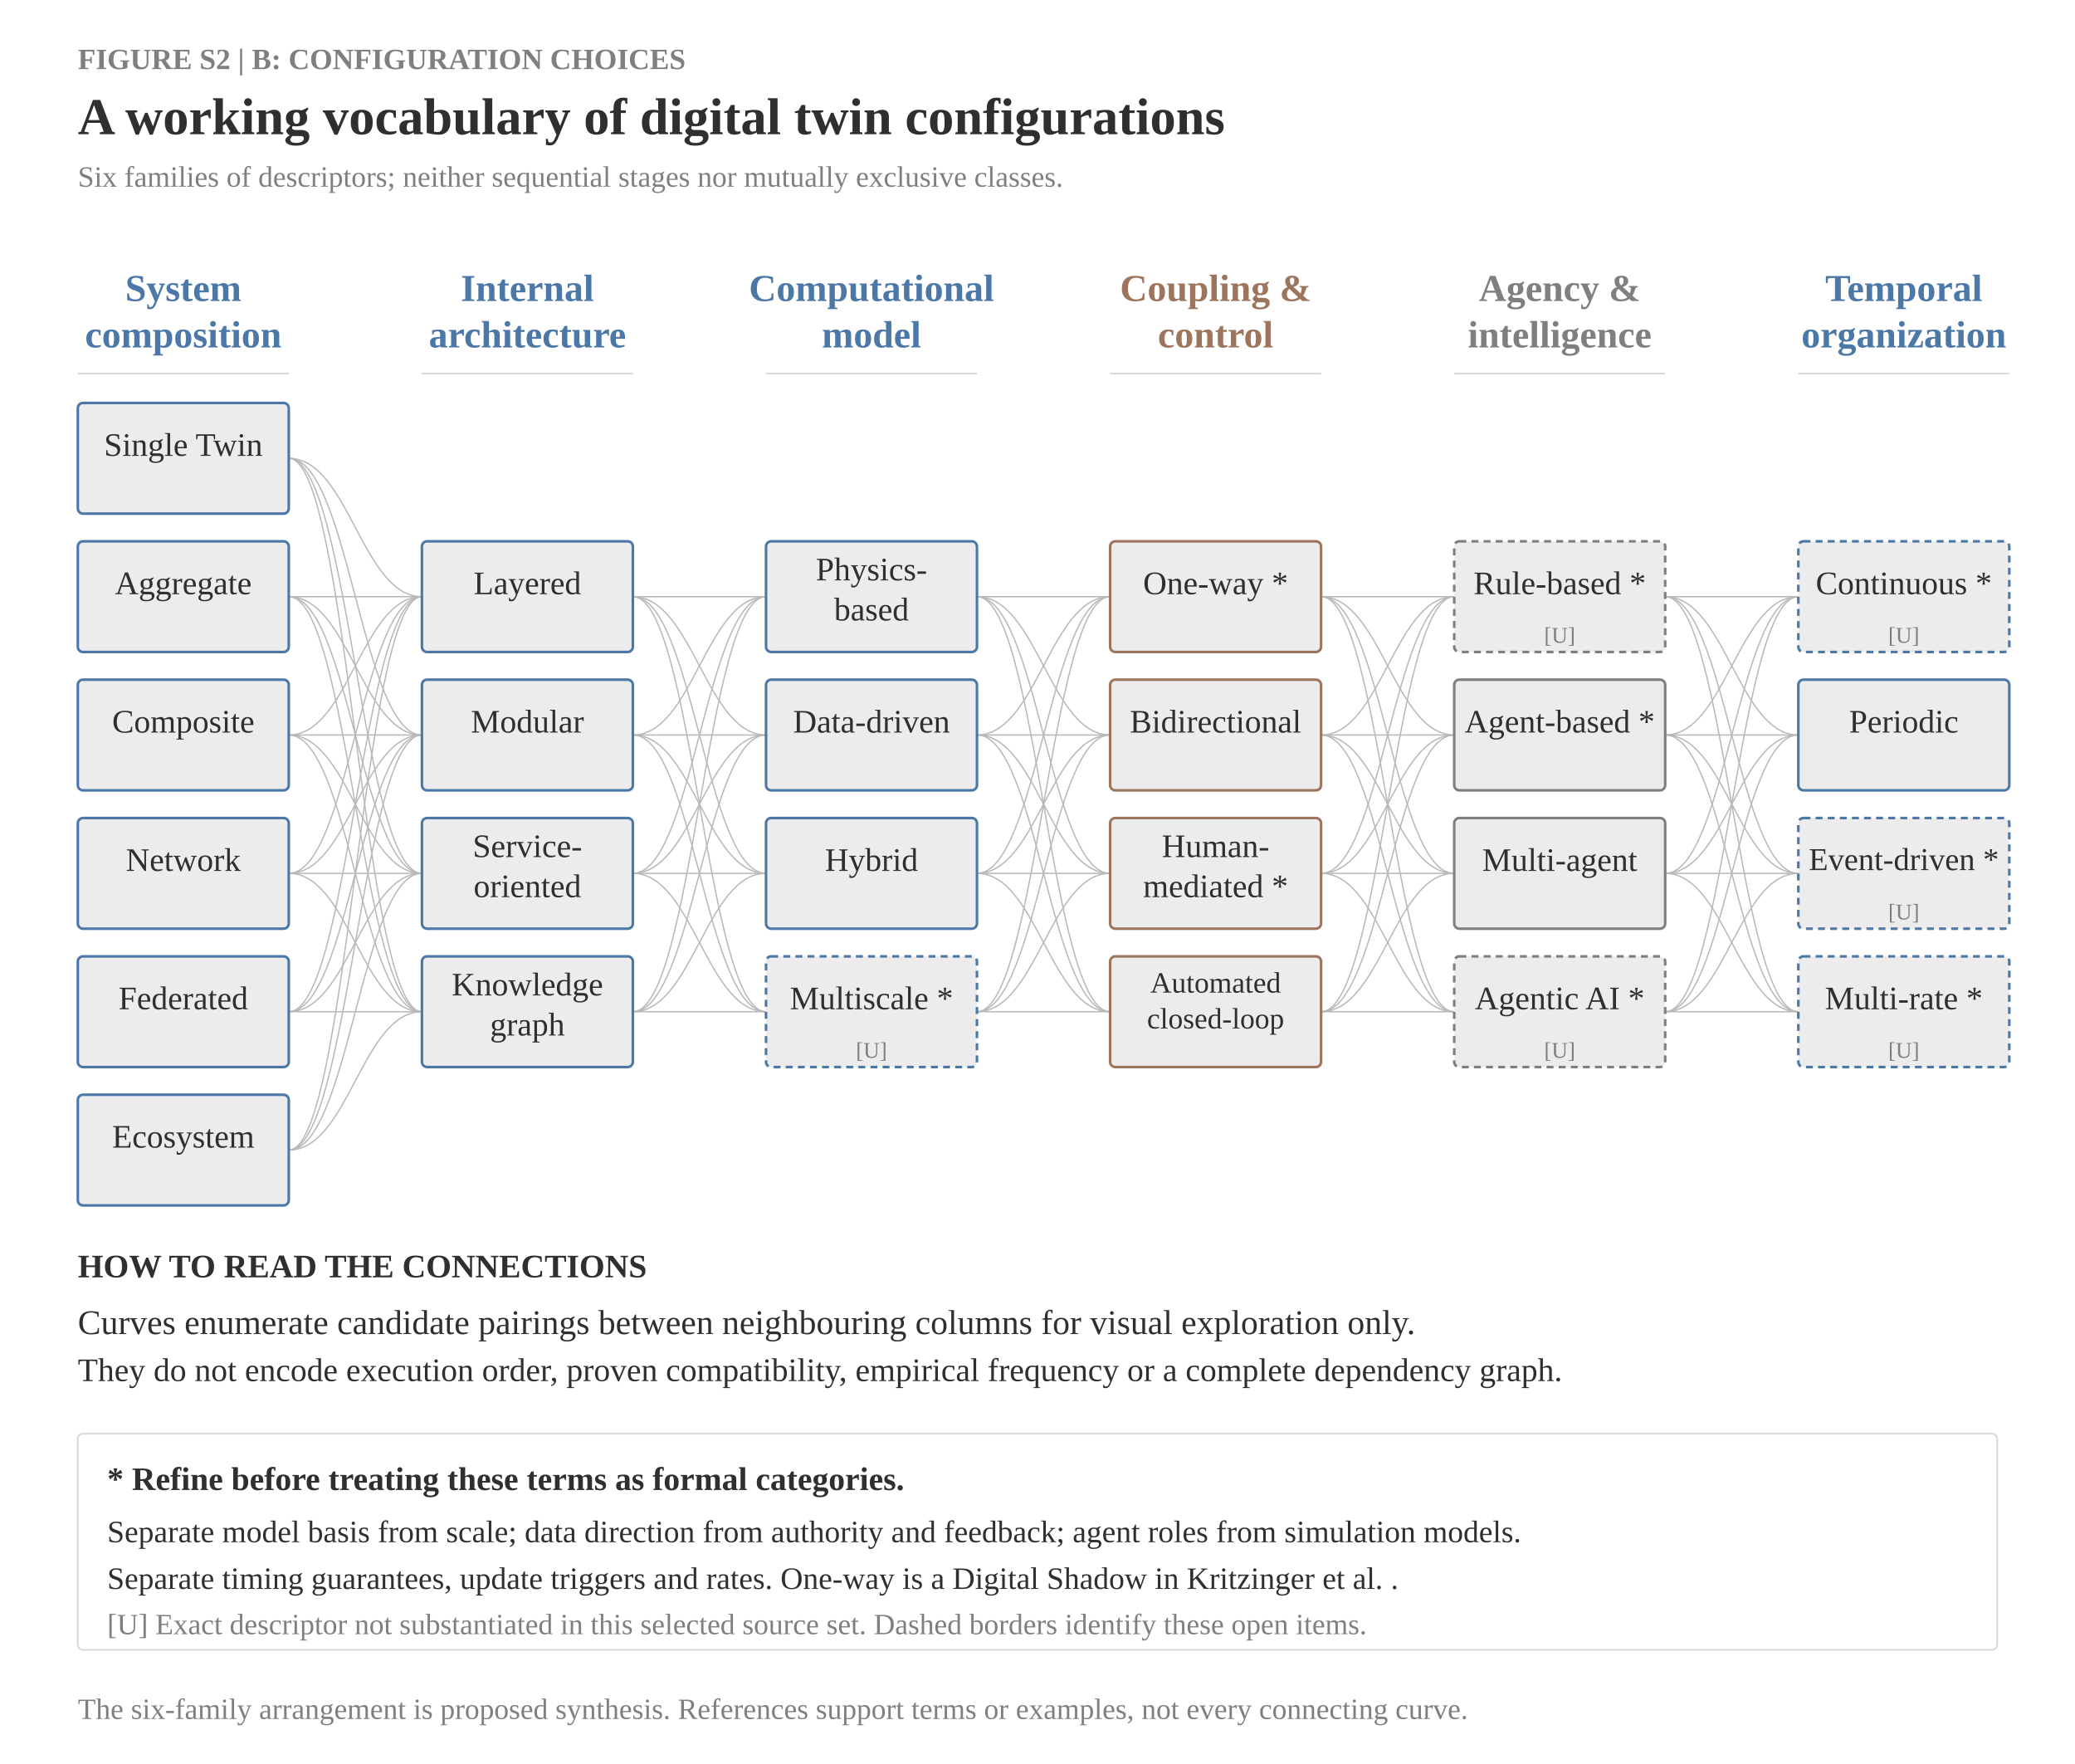
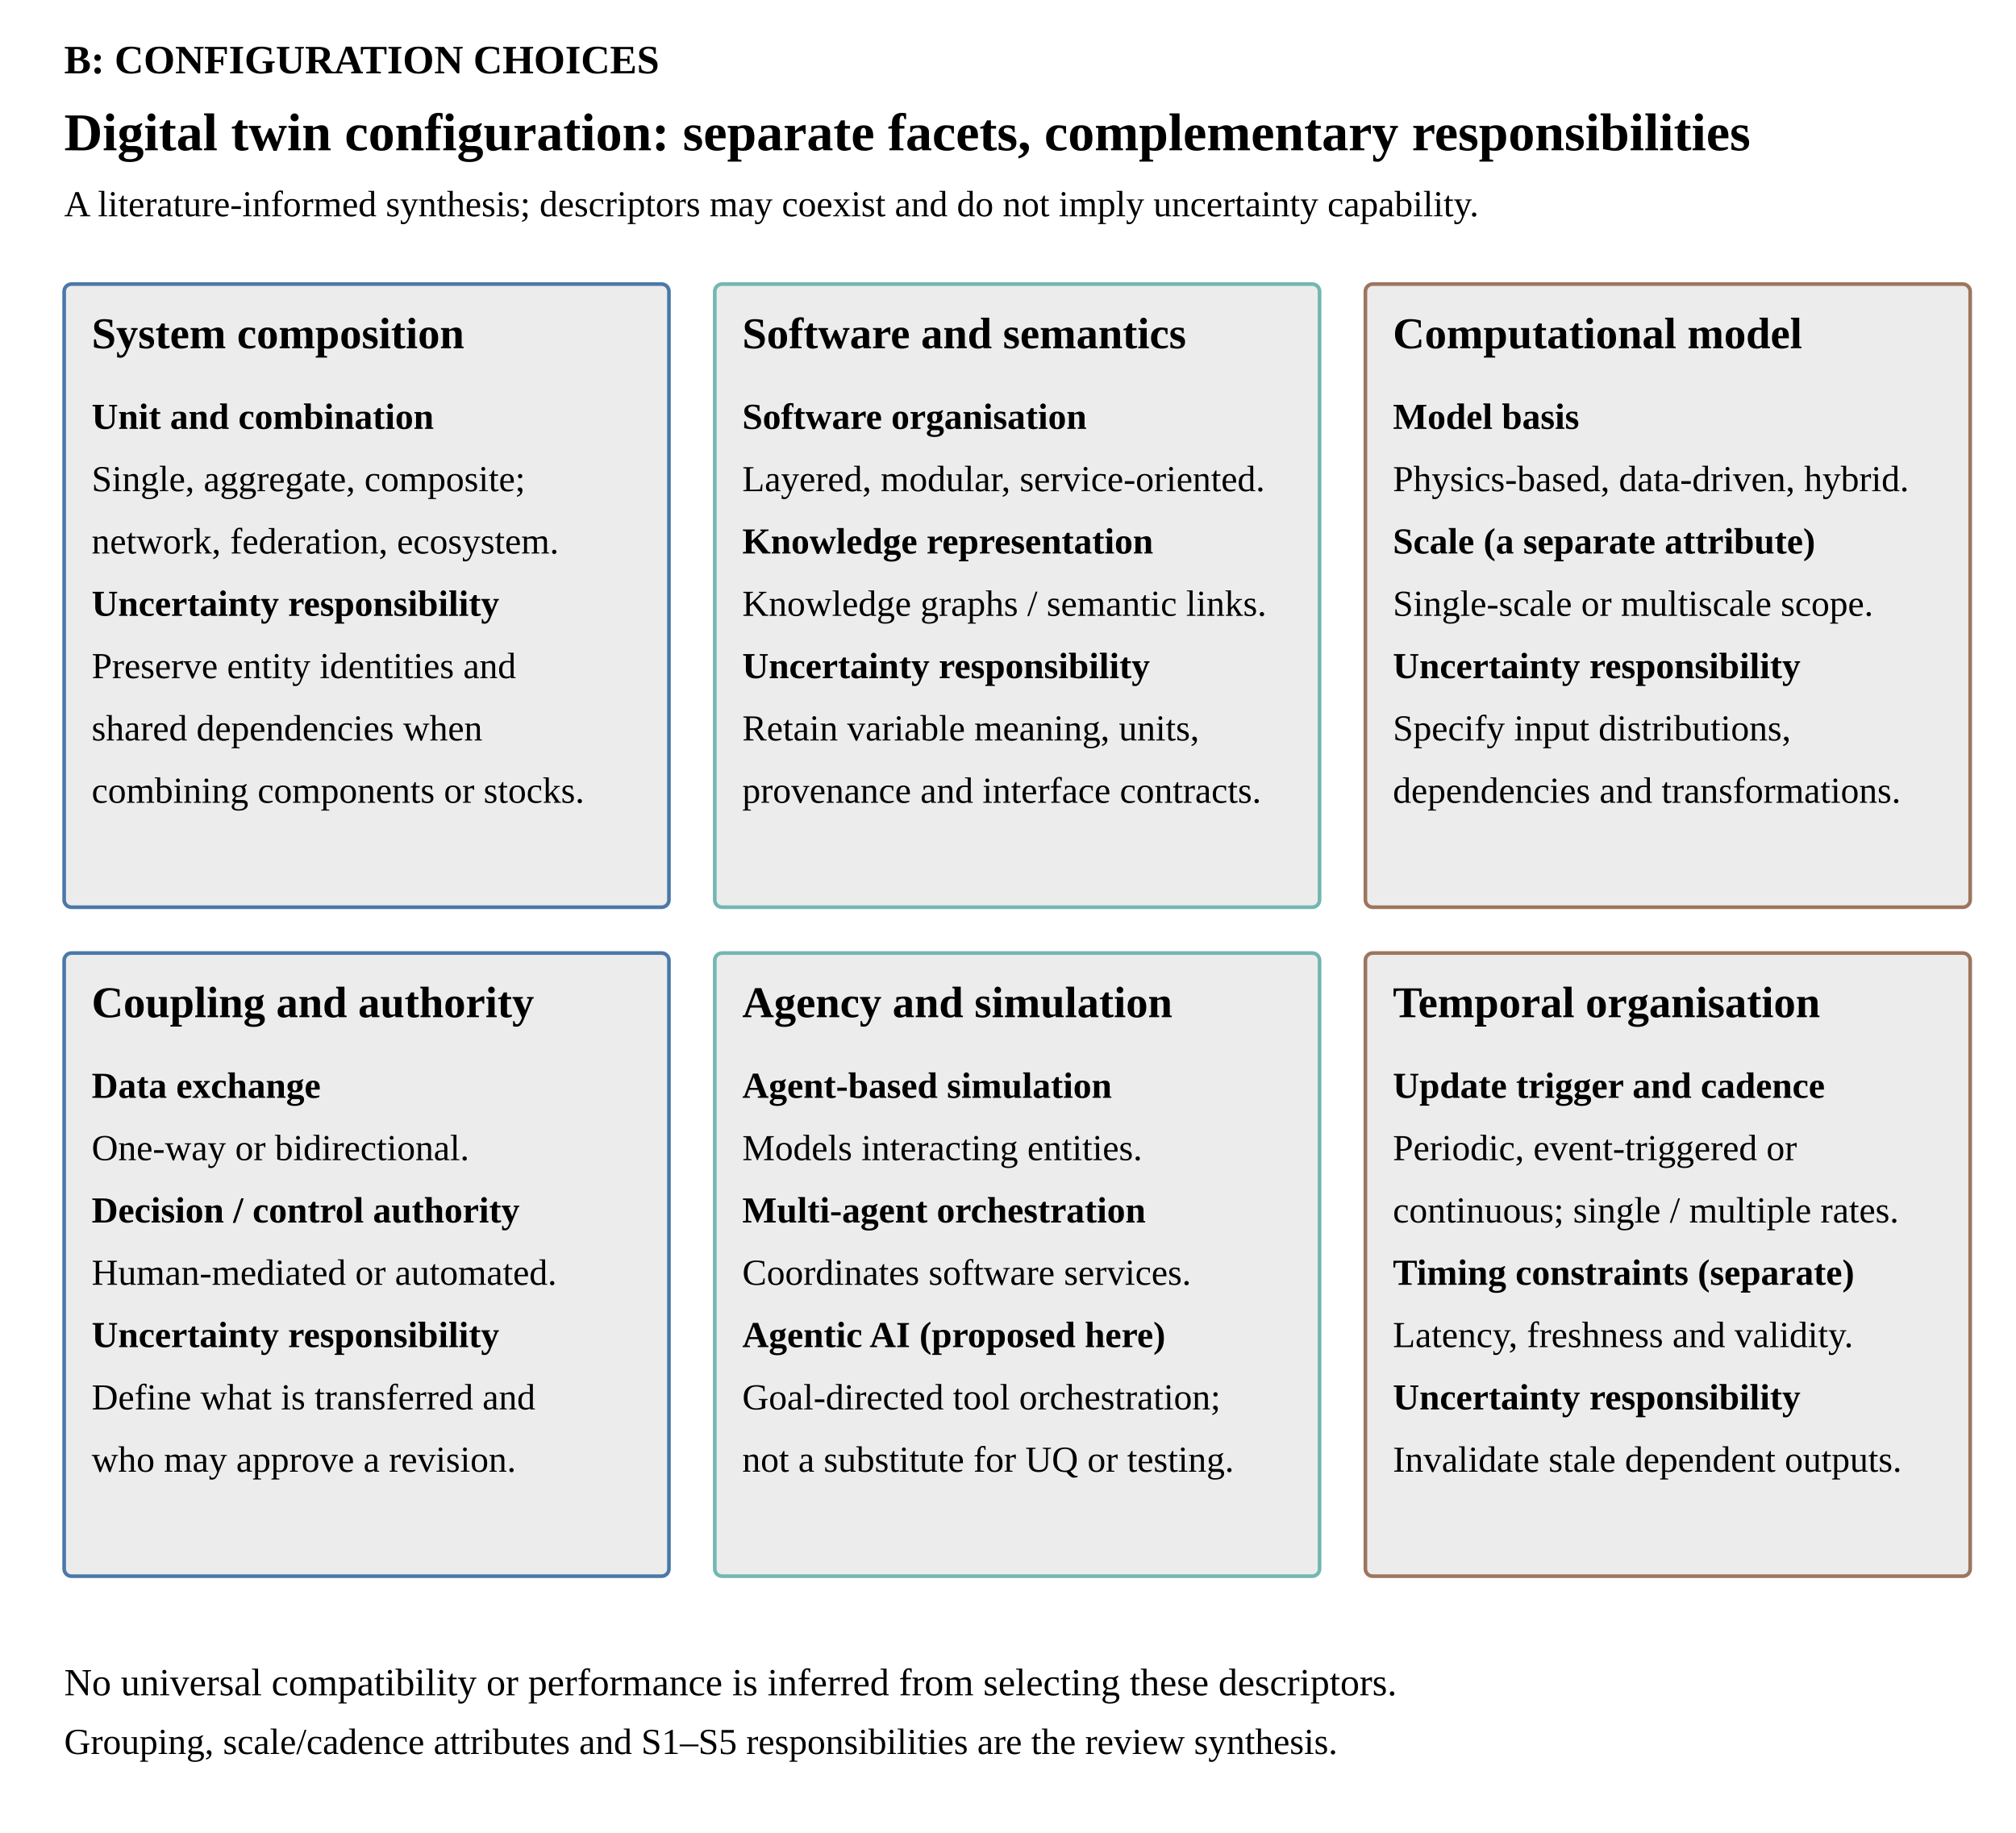
- <svg xmlns="http://www.w3.org/2000/svg" width="190mm" height="161.500mm" viewBox="0 0 1200 1020" role="img">
-   <rect x="0" y="0" width="1200" height="1020" rx="0" fill="#ffffff" stroke="none" stroke-width="1" />
-   <text x="45" y="39.94" font-family="Times New Roman, Liberation Serif, serif" font-size="17" font-weight="bold" font-style="normal" text-anchor="start" fill="#7f7f7f">FIGURE S2  |  B: CONFIGURATION CHOICES</text>
-   <text x="45" y="77.6" font-family="Times New Roman, Liberation Serif, serif" font-size="30" font-weight="bold" font-style="normal" text-anchor="start" fill="#2f2f2f">A working vocabulary of digital twin configurations</text>
-   <text x="45" y="107.94" font-family="Times New Roman, Liberation Serif, serif" font-size="17" font-weight="normal" font-style="normal" text-anchor="start" fill="#7f7f7f">Six families of descriptors; neither sequential stages nor mutually exclusive classes.</text>
-   <path d="M167,265.0 C201.65,265.0 209.35,345.0 244,345.0" fill="none" stroke="#b8b8b8" stroke-width="0.75" />
-   <path d="M167,265.0 C201.65,265.0 209.35,425.0 244,425.0" fill="none" stroke="#b8b8b8" stroke-width="0.75" />
-   <path d="M167,265.0 C201.65,265.0 209.35,505.0 244,505.0" fill="none" stroke="#b8b8b8" stroke-width="0.75" />
-   <path d="M167,265.0 C201.65,265.0 209.35,585.0 244,585.0" fill="none" stroke="#b8b8b8" stroke-width="0.75" />
-   <path d="M167,345.0 C201.65,345.0 209.35,345.0 244,345.0" fill="none" stroke="#b8b8b8" stroke-width="0.75" />
-   <path d="M167,345.0 C201.65,345.0 209.35,425.0 244,425.0" fill="none" stroke="#b8b8b8" stroke-width="0.75" />
-   <path d="M167,345.0 C201.65,345.0 209.35,505.0 244,505.0" fill="none" stroke="#b8b8b8" stroke-width="0.75" />
-   <path d="M167,345.0 C201.65,345.0 209.35,585.0 244,585.0" fill="none" stroke="#b8b8b8" stroke-width="0.75" />
-   <path d="M167,425.0 C201.65,425.0 209.35,345.0 244,345.0" fill="none" stroke="#b8b8b8" stroke-width="0.75" />
-   <path d="M167,425.0 C201.65,425.0 209.35,425.0 244,425.0" fill="none" stroke="#b8b8b8" stroke-width="0.75" />
-   <path d="M167,425.0 C201.65,425.0 209.35,505.0 244,505.0" fill="none" stroke="#b8b8b8" stroke-width="0.75" />
-   <path d="M167,425.0 C201.65,425.0 209.35,585.0 244,585.0" fill="none" stroke="#b8b8b8" stroke-width="0.75" />
-   <path d="M167,505.0 C201.65,505.0 209.35,345.0 244,345.0" fill="none" stroke="#b8b8b8" stroke-width="0.75" />
-   <path d="M167,505.0 C201.65,505.0 209.35,425.0 244,425.0" fill="none" stroke="#b8b8b8" stroke-width="0.75" />
-   <path d="M167,505.0 C201.65,505.0 209.35,505.0 244,505.0" fill="none" stroke="#b8b8b8" stroke-width="0.75" />
-   <path d="M167,505.0 C201.65,505.0 209.35,585.0 244,585.0" fill="none" stroke="#b8b8b8" stroke-width="0.75" />
-   <path d="M167,585.0 C201.65,585.0 209.35,345.0 244,345.0" fill="none" stroke="#b8b8b8" stroke-width="0.75" />
-   <path d="M167,585.0 C201.65,585.0 209.35,425.0 244,425.0" fill="none" stroke="#b8b8b8" stroke-width="0.75" />
-   <path d="M167,585.0 C201.65,585.0 209.35,505.0 244,505.0" fill="none" stroke="#b8b8b8" stroke-width="0.75" />
-   <path d="M167,585.0 C201.65,585.0 209.35,585.0 244,585.0" fill="none" stroke="#b8b8b8" stroke-width="0.75" />
-   <path d="M167,665.0 C201.65,665.0 209.35,345.0 244,345.0" fill="none" stroke="#b8b8b8" stroke-width="0.75" />
-   <path d="M167,665.0 C201.65,665.0 209.35,425.0 244,425.0" fill="none" stroke="#b8b8b8" stroke-width="0.75" />
-   <path d="M167,665.0 C201.65,665.0 209.35,505.0 244,505.0" fill="none" stroke="#b8b8b8" stroke-width="0.75" />
-   <path d="M167,665.0 C201.65,665.0 209.35,585.0 244,585.0" fill="none" stroke="#b8b8b8" stroke-width="0.75" />
-   <path d="M366,345.0 C400.65,345.0 408.35,345.0 443,345.0" fill="none" stroke="#b8b8b8" stroke-width="0.75" />
-   <path d="M366,345.0 C400.65,345.0 408.35,425.0 443,425.0" fill="none" stroke="#b8b8b8" stroke-width="0.75" />
-   <path d="M366,345.0 C400.65,345.0 408.35,505.0 443,505.0" fill="none" stroke="#b8b8b8" stroke-width="0.75" />
-   <path d="M366,345.0 C400.65,345.0 408.35,585.0 443,585.0" fill="none" stroke="#b8b8b8" stroke-width="0.75" />
-   <path d="M366,425.0 C400.65,425.0 408.35,345.0 443,345.0" fill="none" stroke="#b8b8b8" stroke-width="0.75" />
-   <path d="M366,425.0 C400.65,425.0 408.35,425.0 443,425.0" fill="none" stroke="#b8b8b8" stroke-width="0.75" />
-   <path d="M366,425.0 C400.65,425.0 408.35,505.0 443,505.0" fill="none" stroke="#b8b8b8" stroke-width="0.75" />
-   <path d="M366,425.0 C400.65,425.0 408.35,585.0 443,585.0" fill="none" stroke="#b8b8b8" stroke-width="0.75" />
-   <path d="M366,505.0 C400.65,505.0 408.35,345.0 443,345.0" fill="none" stroke="#b8b8b8" stroke-width="0.75" />
-   <path d="M366,505.0 C400.65,505.0 408.35,425.0 443,425.0" fill="none" stroke="#b8b8b8" stroke-width="0.75" />
-   <path d="M366,505.0 C400.65,505.0 408.35,505.0 443,505.0" fill="none" stroke="#b8b8b8" stroke-width="0.75" />
-   <path d="M366,505.0 C400.65,505.0 408.35,585.0 443,585.0" fill="none" stroke="#b8b8b8" stroke-width="0.75" />
-   <path d="M366,585.0 C400.65,585.0 408.35,345.0 443,345.0" fill="none" stroke="#b8b8b8" stroke-width="0.75" />
-   <path d="M366,585.0 C400.65,585.0 408.35,425.0 443,425.0" fill="none" stroke="#b8b8b8" stroke-width="0.75" />
-   <path d="M366,585.0 C400.65,585.0 408.35,505.0 443,505.0" fill="none" stroke="#b8b8b8" stroke-width="0.75" />
-   <path d="M366,585.0 C400.65,585.0 408.35,585.0 443,585.0" fill="none" stroke="#b8b8b8" stroke-width="0.75" />
-   <path d="M565,345.0 C599.65,345.0 607.35,345.0 642,345.0" fill="none" stroke="#b8b8b8" stroke-width="0.75" />
-   <path d="M565,345.0 C599.65,345.0 607.35,425.0 642,425.0" fill="none" stroke="#b8b8b8" stroke-width="0.75" />
-   <path d="M565,345.0 C599.65,345.0 607.35,505.0 642,505.0" fill="none" stroke="#b8b8b8" stroke-width="0.75" />
-   <path d="M565,345.0 C599.65,345.0 607.35,585.0 642,585.0" fill="none" stroke="#b8b8b8" stroke-width="0.75" />
-   <path d="M565,425.0 C599.65,425.0 607.35,345.0 642,345.0" fill="none" stroke="#b8b8b8" stroke-width="0.75" />
-   <path d="M565,425.0 C599.65,425.0 607.35,425.0 642,425.0" fill="none" stroke="#b8b8b8" stroke-width="0.75" />
-   <path d="M565,425.0 C599.65,425.0 607.35,505.0 642,505.0" fill="none" stroke="#b8b8b8" stroke-width="0.75" />
-   <path d="M565,425.0 C599.65,425.0 607.35,585.0 642,585.0" fill="none" stroke="#b8b8b8" stroke-width="0.75" />
-   <path d="M565,505.0 C599.65,505.0 607.35,345.0 642,345.0" fill="none" stroke="#b8b8b8" stroke-width="0.75" />
-   <path d="M565,505.0 C599.65,505.0 607.35,425.0 642,425.0" fill="none" stroke="#b8b8b8" stroke-width="0.75" />
-   <path d="M565,505.0 C599.65,505.0 607.35,505.0 642,505.0" fill="none" stroke="#b8b8b8" stroke-width="0.75" />
-   <path d="M565,505.0 C599.65,505.0 607.35,585.0 642,585.0" fill="none" stroke="#b8b8b8" stroke-width="0.75" />
-   <path d="M565,585.0 C599.65,585.0 607.35,345.0 642,345.0" fill="none" stroke="#b8b8b8" stroke-width="0.75" />
-   <path d="M565,585.0 C599.65,585.0 607.35,425.0 642,425.0" fill="none" stroke="#b8b8b8" stroke-width="0.75" />
-   <path d="M565,585.0 C599.65,585.0 607.35,505.0 642,505.0" fill="none" stroke="#b8b8b8" stroke-width="0.75" />
-   <path d="M565,585.0 C599.65,585.0 607.35,585.0 642,585.0" fill="none" stroke="#b8b8b8" stroke-width="0.75" />
-   <path d="M764,345.0 C798.65,345.0 806.35,345.0 841,345.0" fill="none" stroke="#b8b8b8" stroke-width="0.75" />
-   <path d="M764,345.0 C798.65,345.0 806.35,425.0 841,425.0" fill="none" stroke="#b8b8b8" stroke-width="0.75" />
-   <path d="M764,345.0 C798.65,345.0 806.35,505.0 841,505.0" fill="none" stroke="#b8b8b8" stroke-width="0.75" />
-   <path d="M764,345.0 C798.65,345.0 806.35,585.0 841,585.0" fill="none" stroke="#b8b8b8" stroke-width="0.75" />
-   <path d="M764,425.0 C798.65,425.0 806.35,345.0 841,345.0" fill="none" stroke="#b8b8b8" stroke-width="0.75" />
-   <path d="M764,425.0 C798.65,425.0 806.35,425.0 841,425.0" fill="none" stroke="#b8b8b8" stroke-width="0.75" />
-   <path d="M764,425.0 C798.65,425.0 806.35,505.0 841,505.0" fill="none" stroke="#b8b8b8" stroke-width="0.75" />
-   <path d="M764,425.0 C798.65,425.0 806.35,585.0 841,585.0" fill="none" stroke="#b8b8b8" stroke-width="0.75" />
-   <path d="M764,505.0 C798.65,505.0 806.35,345.0 841,345.0" fill="none" stroke="#b8b8b8" stroke-width="0.75" />
-   <path d="M764,505.0 C798.65,505.0 806.35,425.0 841,425.0" fill="none" stroke="#b8b8b8" stroke-width="0.75" />
-   <path d="M764,505.0 C798.65,505.0 806.35,505.0 841,505.0" fill="none" stroke="#b8b8b8" stroke-width="0.75" />
-   <path d="M764,505.0 C798.65,505.0 806.35,585.0 841,585.0" fill="none" stroke="#b8b8b8" stroke-width="0.75" />
-   <path d="M764,585.0 C798.65,585.0 806.35,345.0 841,345.0" fill="none" stroke="#b8b8b8" stroke-width="0.75" />
-   <path d="M764,585.0 C798.65,585.0 806.35,425.0 841,425.0" fill="none" stroke="#b8b8b8" stroke-width="0.75" />
-   <path d="M764,585.0 C798.65,585.0 806.35,505.0 841,505.0" fill="none" stroke="#b8b8b8" stroke-width="0.75" />
-   <path d="M764,585.0 C798.65,585.0 806.35,585.0 841,585.0" fill="none" stroke="#b8b8b8" stroke-width="0.75" />
-   <path d="M963,345.0 C997.65,345.0 1005.35,345.0 1040,345.0" fill="none" stroke="#b8b8b8" stroke-width="0.75" />
-   <path d="M963,345.0 C997.65,345.0 1005.35,425.0 1040,425.0" fill="none" stroke="#b8b8b8" stroke-width="0.75" />
-   <path d="M963,345.0 C997.65,345.0 1005.35,505.0 1040,505.0" fill="none" stroke="#b8b8b8" stroke-width="0.75" />
-   <path d="M963,345.0 C997.65,345.0 1005.35,585.0 1040,585.0" fill="none" stroke="#b8b8b8" stroke-width="0.75" />
-   <path d="M963,425.0 C997.65,425.0 1005.35,345.0 1040,345.0" fill="none" stroke="#b8b8b8" stroke-width="0.75" />
-   <path d="M963,425.0 C997.65,425.0 1005.35,425.0 1040,425.0" fill="none" stroke="#b8b8b8" stroke-width="0.75" />
-   <path d="M963,425.0 C997.65,425.0 1005.35,505.0 1040,505.0" fill="none" stroke="#b8b8b8" stroke-width="0.75" />
-   <path d="M963,425.0 C997.65,425.0 1005.35,585.0 1040,585.0" fill="none" stroke="#b8b8b8" stroke-width="0.75" />
-   <path d="M963,505.0 C997.65,505.0 1005.35,345.0 1040,345.0" fill="none" stroke="#b8b8b8" stroke-width="0.75" />
-   <path d="M963,505.0 C997.65,505.0 1005.35,425.0 1040,425.0" fill="none" stroke="#b8b8b8" stroke-width="0.75" />
-   <path d="M963,505.0 C997.65,505.0 1005.35,505.0 1040,505.0" fill="none" stroke="#b8b8b8" stroke-width="0.75" />
-   <path d="M963,505.0 C997.65,505.0 1005.35,585.0 1040,585.0" fill="none" stroke="#b8b8b8" stroke-width="0.75" />
-   <path d="M963,585.0 C997.65,585.0 1005.35,345.0 1040,345.0" fill="none" stroke="#b8b8b8" stroke-width="0.75" />
-   <path d="M963,585.0 C997.65,585.0 1005.35,425.0 1040,425.0" fill="none" stroke="#b8b8b8" stroke-width="0.75" />
-   <path d="M963,585.0 C997.65,585.0 1005.35,505.0 1040,505.0" fill="none" stroke="#b8b8b8" stroke-width="0.75" />
-   <path d="M963,585.0 C997.65,585.0 1005.35,585.0 1040,585.0" fill="none" stroke="#b8b8b8" stroke-width="0.75" />
-   <text x="106" y="174.04" font-family="Times New Roman, Liberation Serif, serif" font-size="22" font-weight="bold" font-style="normal" text-anchor="middle" fill="#4c78a8">System</text>
-   <text x="106" y="200.88" font-family="Times New Roman, Liberation Serif, serif" font-size="22" font-weight="bold" font-style="normal" text-anchor="middle" fill="#4c78a8">composition</text>
-   <polyline points="45,216 167,216" fill="none" stroke="#d9d9d9" stroke-width="1" stroke-linejoin="round" />
-   <rect x="45" y="233.0" width="122" height="64" rx="3" fill="#ececec" stroke="#4c78a8" stroke-width="1.5" />
-   <text x="106" y="263.58" font-family="Times New Roman, Liberation Serif, serif" font-size="19" font-weight="normal" font-style="normal" text-anchor="middle" fill="#2f2f2f">Single Twin</text>
-   <text x="106" y="291.66" font-family="Times New Roman, Liberation Serif, serif" font-size="13" font-weight="normal" font-style="normal" text-anchor="middle" fill="#7f7f7f" />
-   <rect x="45" y="313.0" width="122" height="64" rx="3" fill="#ececec" stroke="#4c78a8" stroke-width="1.5" />
-   <text x="106" y="343.58" font-family="Times New Roman, Liberation Serif, serif" font-size="19" font-weight="normal" font-style="normal" text-anchor="middle" fill="#2f2f2f">Aggregate</text>
-   <text x="106" y="371.66" font-family="Times New Roman, Liberation Serif, serif" font-size="13" font-weight="normal" font-style="normal" text-anchor="middle" fill="#7f7f7f" />
-   <rect x="45" y="393.0" width="122" height="64" rx="3" fill="#ececec" stroke="#4c78a8" stroke-width="1.5" />
-   <text x="106" y="423.58" font-family="Times New Roman, Liberation Serif, serif" font-size="19" font-weight="normal" font-style="normal" text-anchor="middle" fill="#2f2f2f">Composite</text>
-   <text x="106" y="451.66" font-family="Times New Roman, Liberation Serif, serif" font-size="13" font-weight="normal" font-style="normal" text-anchor="middle" fill="#7f7f7f" />
-   <rect x="45" y="473.0" width="122" height="64" rx="3" fill="#ececec" stroke="#4c78a8" stroke-width="1.5" />
-   <text x="106" y="503.58" font-family="Times New Roman, Liberation Serif, serif" font-size="19" font-weight="normal" font-style="normal" text-anchor="middle" fill="#2f2f2f">Network</text>
-   <text x="106" y="531.66" font-family="Times New Roman, Liberation Serif, serif" font-size="13" font-weight="normal" font-style="normal" text-anchor="middle" fill="#7f7f7f" />
-   <rect x="45" y="553.0" width="122" height="64" rx="3" fill="#ececec" stroke="#4c78a8" stroke-width="1.5" />
-   <text x="106" y="583.58" font-family="Times New Roman, Liberation Serif, serif" font-size="19" font-weight="normal" font-style="normal" text-anchor="middle" fill="#2f2f2f">Federated</text>
-   <text x="106" y="611.66" font-family="Times New Roman, Liberation Serif, serif" font-size="13" font-weight="normal" font-style="normal" text-anchor="middle" fill="#7f7f7f" />
-   <rect x="45" y="633.0" width="122" height="64" rx="3" fill="#ececec" stroke="#4c78a8" stroke-width="1.5" />
-   <text x="106" y="663.58" font-family="Times New Roman, Liberation Serif, serif" font-size="19" font-weight="normal" font-style="normal" text-anchor="middle" fill="#2f2f2f">Ecosystem</text>
-   <text x="106" y="691.66" font-family="Times New Roman, Liberation Serif, serif" font-size="13" font-weight="normal" font-style="normal" text-anchor="middle" fill="#7f7f7f" />
-   <text x="305" y="174.04" font-family="Times New Roman, Liberation Serif, serif" font-size="22" font-weight="bold" font-style="normal" text-anchor="middle" fill="#4c78a8">Internal</text>
-   <text x="305" y="200.88" font-family="Times New Roman, Liberation Serif, serif" font-size="22" font-weight="bold" font-style="normal" text-anchor="middle" fill="#4c78a8">architecture</text>
-   <polyline points="244,216 366,216" fill="none" stroke="#d9d9d9" stroke-width="1" stroke-linejoin="round" />
-   <rect x="244" y="313.0" width="122" height="64" rx="3" fill="#ececec" stroke="#4c78a8" stroke-width="1.5" />
-   <text x="305" y="343.58" font-family="Times New Roman, Liberation Serif, serif" font-size="19" font-weight="normal" font-style="normal" text-anchor="middle" fill="#2f2f2f">Layered</text>
-   <text x="305" y="371.66" font-family="Times New Roman, Liberation Serif, serif" font-size="13" font-weight="normal" font-style="normal" text-anchor="middle" fill="#7f7f7f" />
-   <rect x="244" y="393.0" width="122" height="64" rx="3" fill="#ececec" stroke="#4c78a8" stroke-width="1.5" />
-   <text x="305" y="423.58" font-family="Times New Roman, Liberation Serif, serif" font-size="19" font-weight="normal" font-style="normal" text-anchor="middle" fill="#2f2f2f">Modular</text>
-   <text x="305" y="451.66" font-family="Times New Roman, Liberation Serif, serif" font-size="13" font-weight="normal" font-style="normal" text-anchor="middle" fill="#7f7f7f" />
-   <rect x="244" y="473.0" width="122" height="64" rx="3" fill="#ececec" stroke="#4c78a8" stroke-width="1.5" />
-   <text x="305" y="495.58" font-family="Times New Roman, Liberation Serif, serif" font-size="19" font-weight="normal" font-style="normal" text-anchor="middle" fill="#2f2f2f">Service-</text>
-   <text x="305" y="518.76" font-family="Times New Roman, Liberation Serif, serif" font-size="19" font-weight="normal" font-style="normal" text-anchor="middle" fill="#2f2f2f">oriented</text>
-   <text x="305" y="531.66" font-family="Times New Roman, Liberation Serif, serif" font-size="13" font-weight="normal" font-style="normal" text-anchor="middle" fill="#7f7f7f" />
-   <rect x="244" y="553.0" width="122" height="64" rx="3" fill="#ececec" stroke="#4c78a8" stroke-width="1.5" />
-   <text x="305" y="575.58" font-family="Times New Roman, Liberation Serif, serif" font-size="19" font-weight="normal" font-style="normal" text-anchor="middle" fill="#2f2f2f">Knowledge</text>
-   <text x="305" y="598.76" font-family="Times New Roman, Liberation Serif, serif" font-size="19" font-weight="normal" font-style="normal" text-anchor="middle" fill="#2f2f2f">graph</text>
-   <text x="305" y="611.66" font-family="Times New Roman, Liberation Serif, serif" font-size="13" font-weight="normal" font-style="normal" text-anchor="middle" fill="#7f7f7f" />
-   <text x="504" y="174.04" font-family="Times New Roman, Liberation Serif, serif" font-size="22" font-weight="bold" font-style="normal" text-anchor="middle" fill="#4c78a8">Computational</text>
-   <text x="504" y="200.88" font-family="Times New Roman, Liberation Serif, serif" font-size="22" font-weight="bold" font-style="normal" text-anchor="middle" fill="#4c78a8">model</text>
-   <polyline points="443,216 565,216" fill="none" stroke="#d9d9d9" stroke-width="1" stroke-linejoin="round" />
-   <rect x="443" y="313.0" width="122" height="64" rx="3" fill="#ececec" stroke="#4c78a8" stroke-width="1.5" />
-   <text x="504" y="335.58" font-family="Times New Roman, Liberation Serif, serif" font-size="19" font-weight="normal" font-style="normal" text-anchor="middle" fill="#2f2f2f">Physics-</text>
-   <text x="504" y="358.76" font-family="Times New Roman, Liberation Serif, serif" font-size="19" font-weight="normal" font-style="normal" text-anchor="middle" fill="#2f2f2f">based</text>
-   <text x="504" y="371.66" font-family="Times New Roman, Liberation Serif, serif" font-size="13" font-weight="normal" font-style="normal" text-anchor="middle" fill="#7f7f7f" />
-   <rect x="443" y="393.0" width="122" height="64" rx="3" fill="#ececec" stroke="#4c78a8" stroke-width="1.5" />
-   <text x="504" y="423.58" font-family="Times New Roman, Liberation Serif, serif" font-size="19" font-weight="normal" font-style="normal" text-anchor="middle" fill="#2f2f2f">Data-driven</text>
-   <text x="504" y="451.66" font-family="Times New Roman, Liberation Serif, serif" font-size="13" font-weight="normal" font-style="normal" text-anchor="middle" fill="#7f7f7f" />
-   <rect x="443" y="473.0" width="122" height="64" rx="3" fill="#ececec" stroke="#4c78a8" stroke-width="1.5" />
-   <text x="504" y="503.58" font-family="Times New Roman, Liberation Serif, serif" font-size="19" font-weight="normal" font-style="normal" text-anchor="middle" fill="#2f2f2f">Hybrid</text>
-   <text x="504" y="531.66" font-family="Times New Roman, Liberation Serif, serif" font-size="13" font-weight="normal" font-style="normal" text-anchor="middle" fill="#7f7f7f" />
-   <rect x="443" y="553.0" width="122" height="64" rx="3" fill="#ececec" stroke="#4c78a8" stroke-width="1.5" stroke-dasharray="4,3" />
-   <text x="504" y="583.58" font-family="Times New Roman, Liberation Serif, serif" font-size="19" font-weight="normal" font-style="normal" text-anchor="middle" fill="#2f2f2f">Multiscale *</text>
-   <text x="504" y="611.66" font-family="Times New Roman, Liberation Serif, serif" font-size="13" font-weight="normal" font-style="normal" text-anchor="middle" fill="#7f7f7f">[U]</text>
-   <text x="703" y="174.04" font-family="Times New Roman, Liberation Serif, serif" font-size="22" font-weight="bold" font-style="normal" text-anchor="middle" fill="#9d755d">Coupling &amp;</text>
-   <text x="703" y="200.88" font-family="Times New Roman, Liberation Serif, serif" font-size="22" font-weight="bold" font-style="normal" text-anchor="middle" fill="#9d755d">control</text>
-   <polyline points="642,216 764,216" fill="none" stroke="#d9d9d9" stroke-width="1" stroke-linejoin="round" />
-   <rect x="642" y="313.0" width="122" height="64" rx="3" fill="#ececec" stroke="#9d755d" stroke-width="1.5" />
-   <text x="703" y="343.58" font-family="Times New Roman, Liberation Serif, serif" font-size="19" font-weight="normal" font-style="normal" text-anchor="middle" fill="#2f2f2f">One-way *</text>
-   <text x="703" y="371.66" font-family="Times New Roman, Liberation Serif, serif" font-size="13" font-weight="normal" font-style="normal" text-anchor="middle" fill="#7f7f7f" />
-   <rect x="642" y="393.0" width="122" height="64" rx="3" fill="#ececec" stroke="#9d755d" stroke-width="1.5" />
-   <text x="703" y="423.58" font-family="Times New Roman, Liberation Serif, serif" font-size="19" font-weight="normal" font-style="normal" text-anchor="middle" fill="#2f2f2f">Bidirectional</text>
-   <text x="703" y="451.66" font-family="Times New Roman, Liberation Serif, serif" font-size="13" font-weight="normal" font-style="normal" text-anchor="middle" fill="#7f7f7f" />
-   <rect x="642" y="473.0" width="122" height="64" rx="3" fill="#ececec" stroke="#9d755d" stroke-width="1.5" />
-   <text x="703" y="495.58" font-family="Times New Roman, Liberation Serif, serif" font-size="19" font-weight="normal" font-style="normal" text-anchor="middle" fill="#2f2f2f">Human-</text>
-   <text x="703" y="518.76" font-family="Times New Roman, Liberation Serif, serif" font-size="19" font-weight="normal" font-style="normal" text-anchor="middle" fill="#2f2f2f">mediated *</text>
-   <text x="703" y="531.66" font-family="Times New Roman, Liberation Serif, serif" font-size="13" font-weight="normal" font-style="normal" text-anchor="middle" fill="#7f7f7f" />
-   <rect x="642" y="553.0" width="122" height="64" rx="3" fill="#ececec" stroke="#9d755d" stroke-width="1.5" />
-   <text x="703" y="573.94" font-family="Times New Roman, Liberation Serif, serif" font-size="17" font-weight="normal" font-style="normal" text-anchor="middle" fill="#2f2f2f">Automated</text>
-   <text x="703" y="594.68" font-family="Times New Roman, Liberation Serif, serif" font-size="17" font-weight="normal" font-style="normal" text-anchor="middle" fill="#2f2f2f">closed-loop</text>
-   <text x="703" y="611.66" font-family="Times New Roman, Liberation Serif, serif" font-size="13" font-weight="normal" font-style="normal" text-anchor="middle" fill="#7f7f7f" />
-   <text x="902" y="174.04" font-family="Times New Roman, Liberation Serif, serif" font-size="22" font-weight="bold" font-style="normal" text-anchor="middle" fill="#7f7f7f">Agency &amp;</text>
-   <text x="902" y="200.88" font-family="Times New Roman, Liberation Serif, serif" font-size="22" font-weight="bold" font-style="normal" text-anchor="middle" fill="#7f7f7f">intelligence</text>
-   <polyline points="841,216 963,216" fill="none" stroke="#d9d9d9" stroke-width="1" stroke-linejoin="round" />
-   <rect x="841" y="313.0" width="122" height="64" rx="3" fill="#ececec" stroke="#7f7f7f" stroke-width="1.5" stroke-dasharray="4,3" />
-   <text x="902" y="343.58" font-family="Times New Roman, Liberation Serif, serif" font-size="19" font-weight="normal" font-style="normal" text-anchor="middle" fill="#2f2f2f">Rule-based *</text>
-   <text x="902" y="371.66" font-family="Times New Roman, Liberation Serif, serif" font-size="13" font-weight="normal" font-style="normal" text-anchor="middle" fill="#7f7f7f">[U]</text>
-   <rect x="841" y="393.0" width="122" height="64" rx="3" fill="#ececec" stroke="#7f7f7f" stroke-width="1.5" />
-   <text x="902" y="423.542" font-family="Times New Roman, Liberation Serif, serif" font-size="18.953" font-weight="normal" font-style="normal" text-anchor="middle" fill="#2f2f2f">Agent-based *</text>
-   <text x="902" y="451.66" font-family="Times New Roman, Liberation Serif, serif" font-size="13" font-weight="normal" font-style="normal" text-anchor="middle" fill="#7f7f7f" />
-   <rect x="841" y="473.0" width="122" height="64" rx="3" fill="#ececec" stroke="#7f7f7f" stroke-width="1.5" />
-   <text x="902" y="503.58" font-family="Times New Roman, Liberation Serif, serif" font-size="19" font-weight="normal" font-style="normal" text-anchor="middle" fill="#2f2f2f">Multi-agent</text>
-   <text x="902" y="531.66" font-family="Times New Roman, Liberation Serif, serif" font-size="13" font-weight="normal" font-style="normal" text-anchor="middle" fill="#7f7f7f" />
-   <rect x="841" y="553.0" width="122" height="64" rx="3" fill="#ececec" stroke="#7f7f7f" stroke-width="1.5" stroke-dasharray="4,3" />
-   <text x="902" y="583.58" font-family="Times New Roman, Liberation Serif, serif" font-size="19" font-weight="normal" font-style="normal" text-anchor="middle" fill="#2f2f2f">Agentic AI *</text>
-   <text x="902" y="611.66" font-family="Times New Roman, Liberation Serif, serif" font-size="13" font-weight="normal" font-style="normal" text-anchor="middle" fill="#7f7f7f">[U]</text>
-   <text x="1101" y="174.04" font-family="Times New Roman, Liberation Serif, serif" font-size="22" font-weight="bold" font-style="normal" text-anchor="middle" fill="#4c78a8">Temporal</text>
-   <text x="1101" y="200.88" font-family="Times New Roman, Liberation Serif, serif" font-size="22" font-weight="bold" font-style="normal" text-anchor="middle" fill="#4c78a8">organization</text>
-   <polyline points="1040,216 1162,216" fill="none" stroke="#d9d9d9" stroke-width="1" stroke-linejoin="round" />
-   <rect x="1040" y="313.0" width="122" height="64" rx="3" fill="#ececec" stroke="#4c78a8" stroke-width="1.5" stroke-dasharray="4,3" />
-   <text x="1101" y="343.58" font-family="Times New Roman, Liberation Serif, serif" font-size="19" font-weight="normal" font-style="normal" text-anchor="middle" fill="#2f2f2f">Continuous *</text>
-   <text x="1101" y="371.66" font-family="Times New Roman, Liberation Serif, serif" font-size="13" font-weight="normal" font-style="normal" text-anchor="middle" fill="#7f7f7f">[U]</text>
-   <rect x="1040" y="393.0" width="122" height="64" rx="3" fill="#ececec" stroke="#4c78a8" stroke-width="1.5" />
-   <text x="1101" y="423.58" font-family="Times New Roman, Liberation Serif, serif" font-size="19" font-weight="normal" font-style="normal" text-anchor="middle" fill="#2f2f2f">Periodic</text>
-   <text x="1101" y="451.66" font-family="Times New Roman, Liberation Serif, serif" font-size="13" font-weight="normal" font-style="normal" text-anchor="middle" fill="#7f7f7f" />
-   <rect x="1040" y="473.0" width="122" height="64" rx="3" fill="#ececec" stroke="#4c78a8" stroke-width="1.5" stroke-dasharray="4,3" />
-   <text x="1101" y="503.108" font-family="Times New Roman, Liberation Serif, serif" font-size="18.425" font-weight="normal" font-style="normal" text-anchor="middle" fill="#2f2f2f">Event-driven *</text>
-   <text x="1101" y="531.66" font-family="Times New Roman, Liberation Serif, serif" font-size="13" font-weight="normal" font-style="normal" text-anchor="middle" fill="#7f7f7f">[U]</text>
-   <rect x="1040" y="553.0" width="122" height="64" rx="3" fill="#ececec" stroke="#4c78a8" stroke-width="1.5" stroke-dasharray="4,3" />
-   <text x="1101" y="583.58" font-family="Times New Roman, Liberation Serif, serif" font-size="19" font-weight="normal" font-style="normal" text-anchor="middle" fill="#2f2f2f">Multi-rate *</text>
-   <text x="1101" y="611.66" font-family="Times New Roman, Liberation Serif, serif" font-size="13" font-weight="normal" font-style="normal" text-anchor="middle" fill="#7f7f7f">[U]</text>
-   <text x="45" y="738.58" font-family="Times New Roman, Liberation Serif, serif" font-size="19" font-weight="bold" font-style="normal" text-anchor="start" fill="#2f2f2f">HOW TO READ THE CONNECTIONS</text>
-   <text x="45" y="771.4" font-family="Times New Roman, Liberation Serif, serif" font-size="20" font-weight="normal" font-style="normal" text-anchor="start" fill="#2f2f2f">Curves enumerate candidate pairings between neighbouring columns for visual exploration only.</text>
-   <text x="45" y="798.58" font-family="Times New Roman, Liberation Serif, serif" font-size="19" font-weight="normal" font-style="normal" text-anchor="start" fill="#2f2f2f">They do not encode execution order, proven compatibility, empirical frequency or a complete dependency graph.</text>
-   <rect x="45" y="829" width="1110" height="125" rx="3" fill="#ffffff" stroke="#d9d9d9" stroke-width="1" />
-   <text x="62" y="861.58" font-family="Times New Roman, Liberation Serif, serif" font-size="19" font-weight="bold" font-style="normal" text-anchor="start" fill="#2f2f2f">*  Refine before treating these terms as formal categories.</text>
-   <text x="62" y="891.76" font-family="Times New Roman, Liberation Serif, serif" font-size="18" font-weight="normal" font-style="normal" text-anchor="start" fill="#2f2f2f">Separate model basis from scale; data direction from authority and feedback; agent roles from simulation models.</text>
-   <text x="62" y="918.76" font-family="Times New Roman, Liberation Serif, serif" font-size="18" font-weight="normal" font-style="normal" text-anchor="start" fill="#2f2f2f">Separate timing guarantees, update triggers and rates. One-way is a Digital Shadow in Kritzinger et al. .</text>
-   <text x="62" y="944.94" font-family="Times New Roman, Liberation Serif, serif" font-size="17" font-weight="normal" font-style="normal" text-anchor="start" fill="#7f7f7f">[U]  Exact descriptor not substantiated in this selected source set. Dashed borders identify these open items.</text>
-   <text x="45" y="993.94" font-family="Times New Roman, Liberation Serif, serif" font-size="17" font-weight="normal" font-style="normal" text-anchor="start" fill="#7f7f7f">The six-family arrangement is proposed synthesis. References support terms or examples, not every connecting curve.</text>
-   <style>text,tspan{font-family:"Times New Roman",serif !important}</style>
+ <svg xmlns="http://www.w3.org/2000/svg" width="1100" height="1000" viewBox="0 0 1100 1000">
+   <rect width="1100" height="1000" fill="white" />
+   <text x="35" y="40" font-family="Times New Roman" font-size="22" font-weight="bold" fill="black">B: CONFIGURATION CHOICES</text>
+   <text x="35" y="82" font-family="Times New Roman" font-size="29" font-weight="bold" fill="black">Digital twin configuration: separate facets, complementary responsibilities</text>
+   <text x="35" y="118" font-family="Times New Roman" font-size="20" font-weight="normal" fill="black">A literature-informed synthesis; descriptors may coexist and do not imply uncertainty capability.</text>
+   <rect x="35" y="155" width="330" height="340" rx="4" fill="#ECECEC" stroke="#4C78A8" stroke-width="2" />
+   <text x="50" y="190" font-family="Times New Roman" font-size="24" font-weight="bold" fill="black">System composition</text>
+   <text x="50" y="234" font-family="Times New Roman" font-size="20" font-weight="bold" fill="black">Unit and combination</text>
+   <text x="50" y="268" font-family="Times New Roman" font-size="20" font-weight="normal" fill="black">Single, aggregate, composite;</text>
+   <text x="50" y="302" font-family="Times New Roman" font-size="20" font-weight="normal" fill="black">network, federation, ecosystem.</text>
+   <text x="50" y="336" font-family="Times New Roman" font-size="20" font-weight="bold" fill="black">Uncertainty responsibility</text>
+   <text x="50" y="370" font-family="Times New Roman" font-size="20" font-weight="normal" fill="black">Preserve entity identities and</text>
+   <text x="50" y="404" font-family="Times New Roman" font-size="20" font-weight="normal" fill="black">shared dependencies when</text>
+   <text x="50" y="438" font-family="Times New Roman" font-size="20" font-weight="normal" fill="black">combining components or stocks.</text>
+   <rect x="390" y="155" width="330" height="340" rx="4" fill="#ECECEC" stroke="#72B7B2" stroke-width="2" />
+   <text x="405" y="190" font-family="Times New Roman" font-size="24" font-weight="bold" fill="black">Software and semantics</text>
+   <text x="405" y="234" font-family="Times New Roman" font-size="20" font-weight="bold" fill="black">Software organisation</text>
+   <text x="405" y="268" font-family="Times New Roman" font-size="20" font-weight="normal" fill="black">Layered, modular, service-oriented.</text>
+   <text x="405" y="302" font-family="Times New Roman" font-size="20" font-weight="bold" fill="black">Knowledge representation</text>
+   <text x="405" y="336" font-family="Times New Roman" font-size="20" font-weight="normal" fill="black">Knowledge graphs / semantic links.</text>
+   <text x="405" y="370" font-family="Times New Roman" font-size="20" font-weight="bold" fill="black">Uncertainty responsibility</text>
+   <text x="405" y="404" font-family="Times New Roman" font-size="20" font-weight="normal" fill="black">Retain variable meaning, units,</text>
+   <text x="405" y="438" font-family="Times New Roman" font-size="20" font-weight="normal" fill="black">provenance and interface contracts.</text>
+   <rect x="745" y="155" width="330" height="340" rx="4" fill="#ECECEC" stroke="#9D755D" stroke-width="2" />
+   <text x="760" y="190" font-family="Times New Roman" font-size="24" font-weight="bold" fill="black">Computational model</text>
+   <text x="760" y="234" font-family="Times New Roman" font-size="20" font-weight="bold" fill="black">Model basis</text>
+   <text x="760" y="268" font-family="Times New Roman" font-size="20" font-weight="normal" fill="black">Physics-based, data-driven, hybrid.</text>
+   <text x="760" y="302" font-family="Times New Roman" font-size="20" font-weight="bold" fill="black">Scale (a separate attribute)</text>
+   <text x="760" y="336" font-family="Times New Roman" font-size="20" font-weight="normal" fill="black">Single-scale or multiscale scope.</text>
+   <text x="760" y="370" font-family="Times New Roman" font-size="20" font-weight="bold" fill="black">Uncertainty responsibility</text>
+   <text x="760" y="404" font-family="Times New Roman" font-size="20" font-weight="normal" fill="black">Specify input distributions,</text>
+   <text x="760" y="438" font-family="Times New Roman" font-size="20" font-weight="normal" fill="black">dependencies and transformations.</text>
+   <rect x="35" y="520" width="330" height="340" rx="4" fill="#ECECEC" stroke="#4C78A8" stroke-width="2" />
+   <text x="50" y="555" font-family="Times New Roman" font-size="24" font-weight="bold" fill="black">Coupling and authority</text>
+   <text x="50" y="599" font-family="Times New Roman" font-size="20" font-weight="bold" fill="black">Data exchange</text>
+   <text x="50" y="633" font-family="Times New Roman" font-size="20" font-weight="normal" fill="black">One-way or bidirectional.</text>
+   <text x="50" y="667" font-family="Times New Roman" font-size="20" font-weight="bold" fill="black">Decision / control authority</text>
+   <text x="50" y="701" font-family="Times New Roman" font-size="20" font-weight="normal" fill="black">Human-mediated or automated.</text>
+   <text x="50" y="735" font-family="Times New Roman" font-size="20" font-weight="bold" fill="black">Uncertainty responsibility</text>
+   <text x="50" y="769" font-family="Times New Roman" font-size="20" font-weight="normal" fill="black">Define what is transferred and</text>
+   <text x="50" y="803" font-family="Times New Roman" font-size="20" font-weight="normal" fill="black">who may approve a revision.</text>
+   <rect x="390" y="520" width="330" height="340" rx="4" fill="#ECECEC" stroke="#72B7B2" stroke-width="2" />
+   <text x="405" y="555" font-family="Times New Roman" font-size="24" font-weight="bold" fill="black">Agency and simulation</text>
+   <text x="405" y="599" font-family="Times New Roman" font-size="20" font-weight="bold" fill="black">Agent-based simulation</text>
+   <text x="405" y="633" font-family="Times New Roman" font-size="20" font-weight="normal" fill="black">Models interacting entities.</text>
+   <text x="405" y="667" font-family="Times New Roman" font-size="20" font-weight="bold" fill="black">Multi-agent orchestration</text>
+   <text x="405" y="701" font-family="Times New Roman" font-size="20" font-weight="normal" fill="black">Coordinates software services.</text>
+   <text x="405" y="735" font-family="Times New Roman" font-size="20" font-weight="bold" fill="black">Agentic AI (proposed here)</text>
+   <text x="405" y="769" font-family="Times New Roman" font-size="20" font-weight="normal" fill="black">Goal-directed tool orchestration;</text>
+   <text x="405" y="803" font-family="Times New Roman" font-size="20" font-weight="normal" fill="black">not a substitute for UQ or testing.</text>
+   <rect x="745" y="520" width="330" height="340" rx="4" fill="#ECECEC" stroke="#9D755D" stroke-width="2" />
+   <text x="760" y="555" font-family="Times New Roman" font-size="24" font-weight="bold" fill="black">Temporal organisation</text>
+   <text x="760" y="599" font-family="Times New Roman" font-size="20" font-weight="bold" fill="black">Update trigger and cadence</text>
+   <text x="760" y="633" font-family="Times New Roman" font-size="20" font-weight="normal" fill="black">Periodic, event-triggered or</text>
+   <text x="760" y="667" font-family="Times New Roman" font-size="20" font-weight="normal" fill="black">continuous; single / multiple rates.</text>
+   <text x="760" y="701" font-family="Times New Roman" font-size="20" font-weight="bold" fill="black">Timing constraints (separate)</text>
+   <text x="760" y="735" font-family="Times New Roman" font-size="20" font-weight="normal" fill="black">Latency, freshness and validity.</text>
+   <text x="760" y="769" font-family="Times New Roman" font-size="20" font-weight="bold" fill="black">Uncertainty responsibility</text>
+   <text x="760" y="803" font-family="Times New Roman" font-size="20" font-weight="normal" fill="black">Invalidate stale dependent outputs.</text>
+   <text x="35" y="925" font-family="Times New Roman" font-size="21" font-weight="normal" fill="black">No universal compatibility or performance is inferred from selecting these descriptors.</text>
+   <text x="35" y="957" font-family="Times New Roman" font-size="20" font-weight="normal" fill="black">Grouping, scale/cadence attributes and S1–S5 responsibilities are the review synthesis.</text>
</svg>
